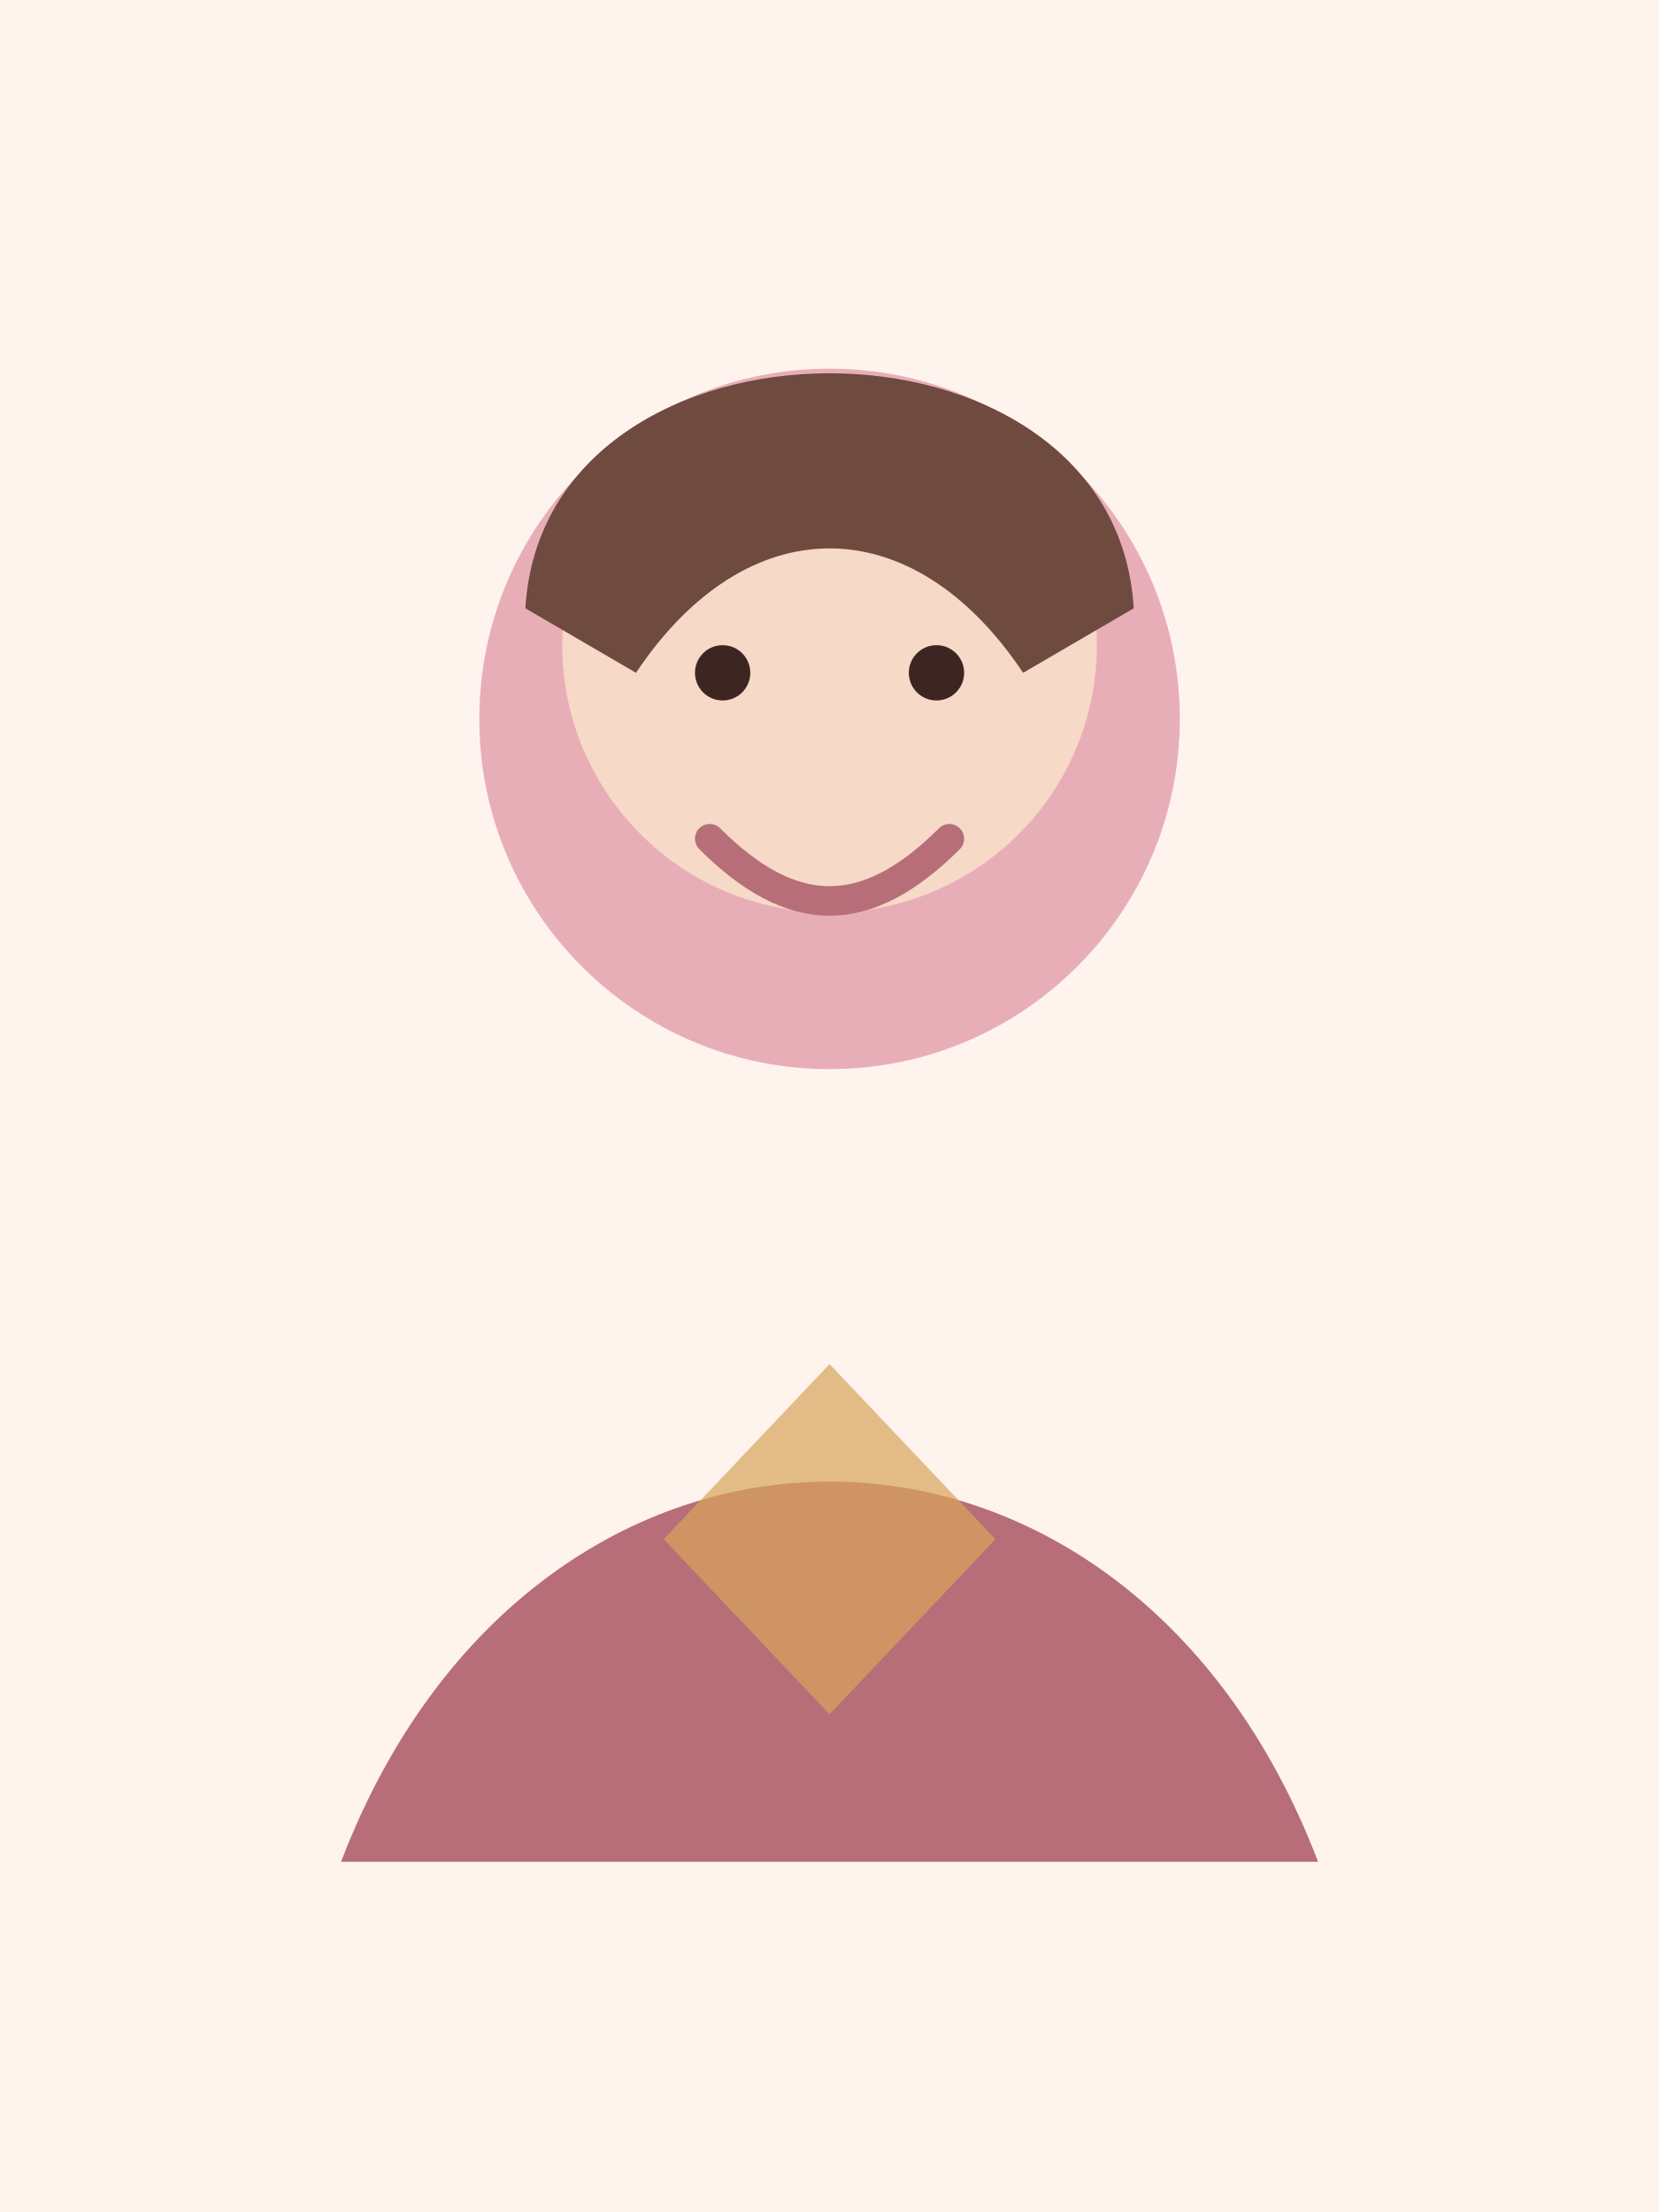
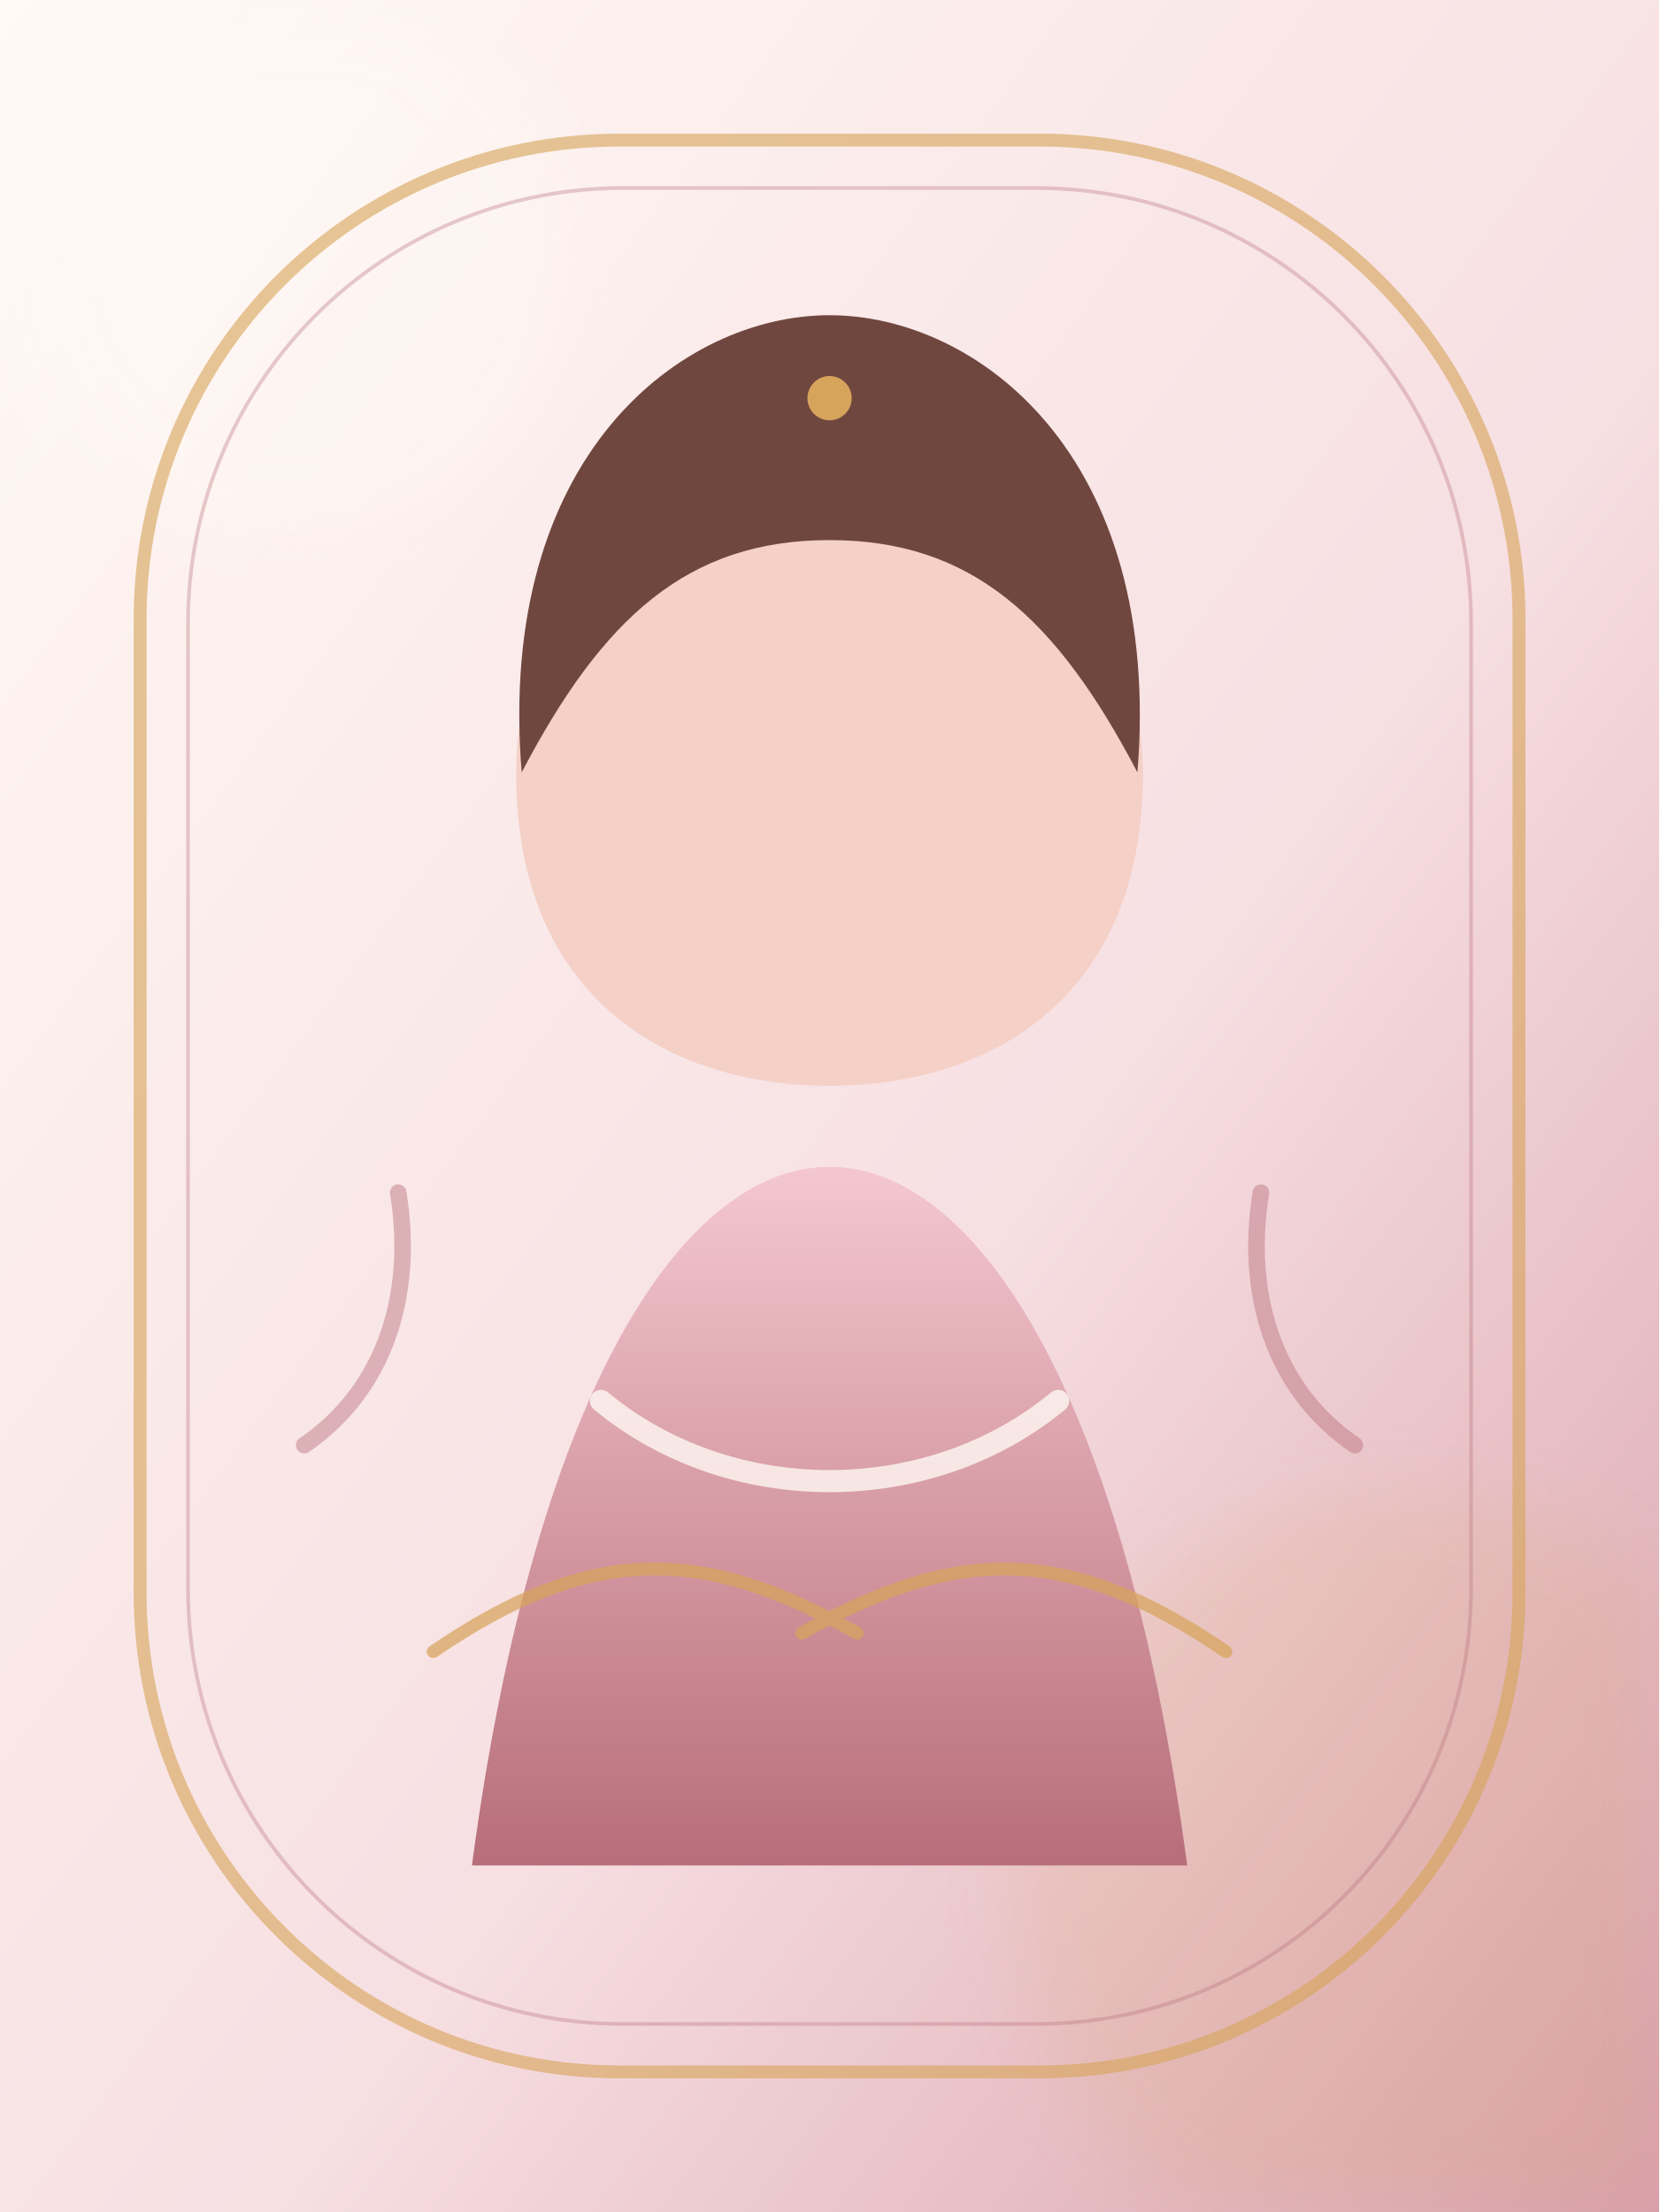
- <svg xmlns="http://www.w3.org/2000/svg" viewBox="0 0 900 1200">
-   <rect width="900" height="1200" fill="#fff3ee" />
-   <circle cx="450" cy="390" r="190" fill="#e8aeb7" />
-   <path d="M185 1010C290 735 610 735 715 1010Z" fill="#b76e79" />
-   <circle cx="450" cy="350" r="145" fill="#f6d9c6" />
-   <path d="M285 330c10-170 320-170 330 0l-60 35c-60-90-150-90-210 0Z" fill="#6f4a3f" />
-   <circle cx="392" cy="365" r="15" fill="#3d2522" />
-   <circle cx="508" cy="365" r="15" fill="#3d2522" />
-   <path d="M385 455c45 45 85 45 130 0" fill="none" stroke="#b76e79" stroke-width="16" stroke-linecap="round" />
-   <path d="M450 740l90 95-90 95-90-95Z" fill="#d7a45b" opacity=".7" />
+ <svg xmlns="http://www.w3.org/2000/svg" viewBox="0 0 900 1200" role="img" aria-labelledby="title desc">
+   <defs>
+     <linearGradient id="bg" x1="0" y1="0" x2="1" y2="1">
+       <stop offset="0" stop-color="#fffaf5" />
+       <stop offset="0.58" stop-color="#f7dfe2" />
+       <stop offset="1" stop-color="#d8a0a9" />
+     </linearGradient>
+     <linearGradient id="dress" x1="0" y1="0" x2="0" y2="1">
+       <stop offset="0" stop-color="#f4c7cf" />
+       <stop offset="1" stop-color="#b76e79" />
+     </linearGradient>
+     <filter id="soft" x="-20%" y="-20%" width="140%" height="140%">
+       <feGaussianBlur stdDeviation="18" />
+     </filter>
+   </defs>
+   <rect width="900" height="1200" fill="url(#bg)" />
+   <circle cx="158" cy="142" r="150" fill="#fffaf5" opacity=".42" filter="url(#soft)" />
+   <circle cx="760" cy="1020" r="210" fill="#d7a45b" opacity=".13" filter="url(#soft)" />
+   <rect x="76" y="76" width="748" height="1048" rx="260" fill="none" stroke="#d7a45b" stroke-width="7" opacity=".62" />
+   <rect x="102" y="102" width="696" height="996" rx="236" fill="none" stroke="#b76e79" stroke-width="2" opacity=".34" />
+   <path d="M450 262c105 0 170 66 170 158 0 119-80 169-170 169s-170-50-170-169c0-92 65-158 170-158Z" fill="#f4d0c7" />
+   <path d="M283 419c-14-172 87-248 167-248s181 76 167 248c-44-84-90-126-167-126s-123 42-167 126Z" fill="#70473f" />
+   <path d="M256 1012c35-263 117-379 194-379s159 116 194 379H256Z" fill="url(#dress)" />
+   <path d="M326 760c70 58 178 58 248 0" fill="none" stroke="#fffaf5" stroke-width="12" stroke-linecap="round" opacity=".78" />
+   <path d="M235 896c85-58 145-58 230-10M435 886c85-48 145-48 230 10" fill="none" stroke="#d7a45b" stroke-width="7" stroke-linecap="round" opacity=".72" />
+   <path d="M165 784c44-30 60-82 51-137M735 784c-44-30-60-82-51-137" fill="none" stroke="#b76e79" stroke-width="9" stroke-linecap="round" opacity=".45" />
+   <circle cx="450" cy="216" r="12" fill="#d7a45b" />
</svg>
